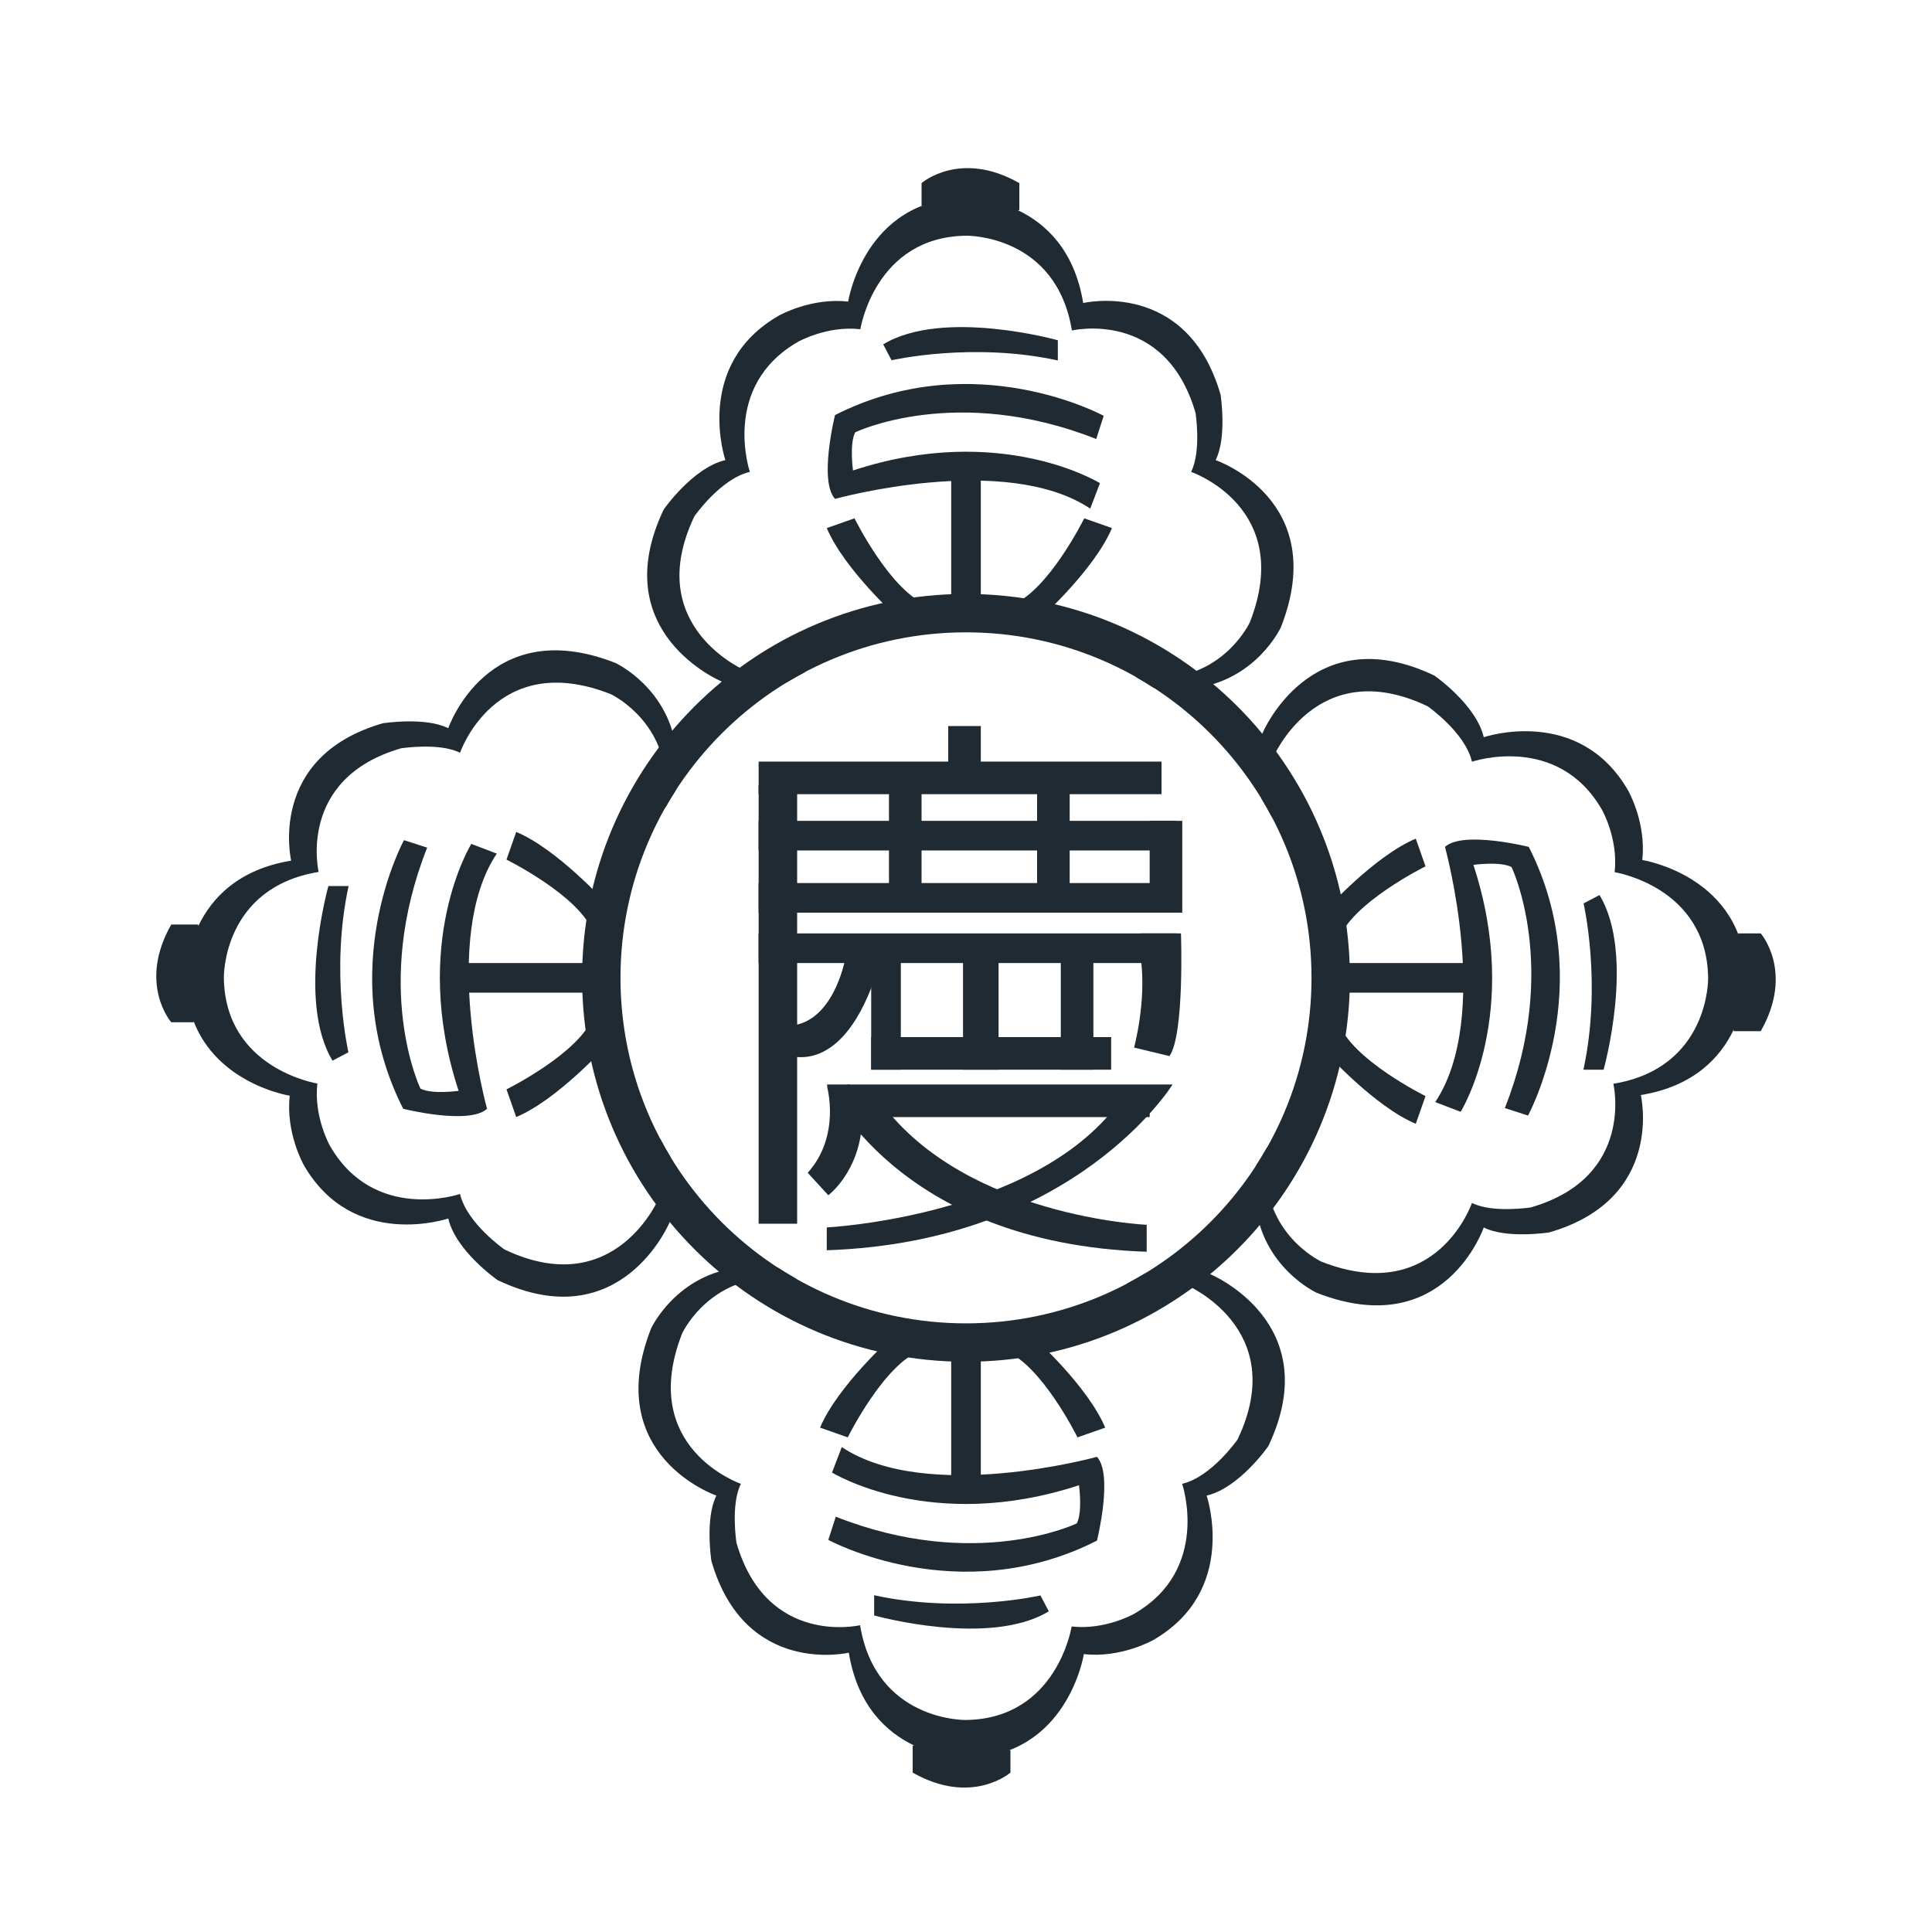
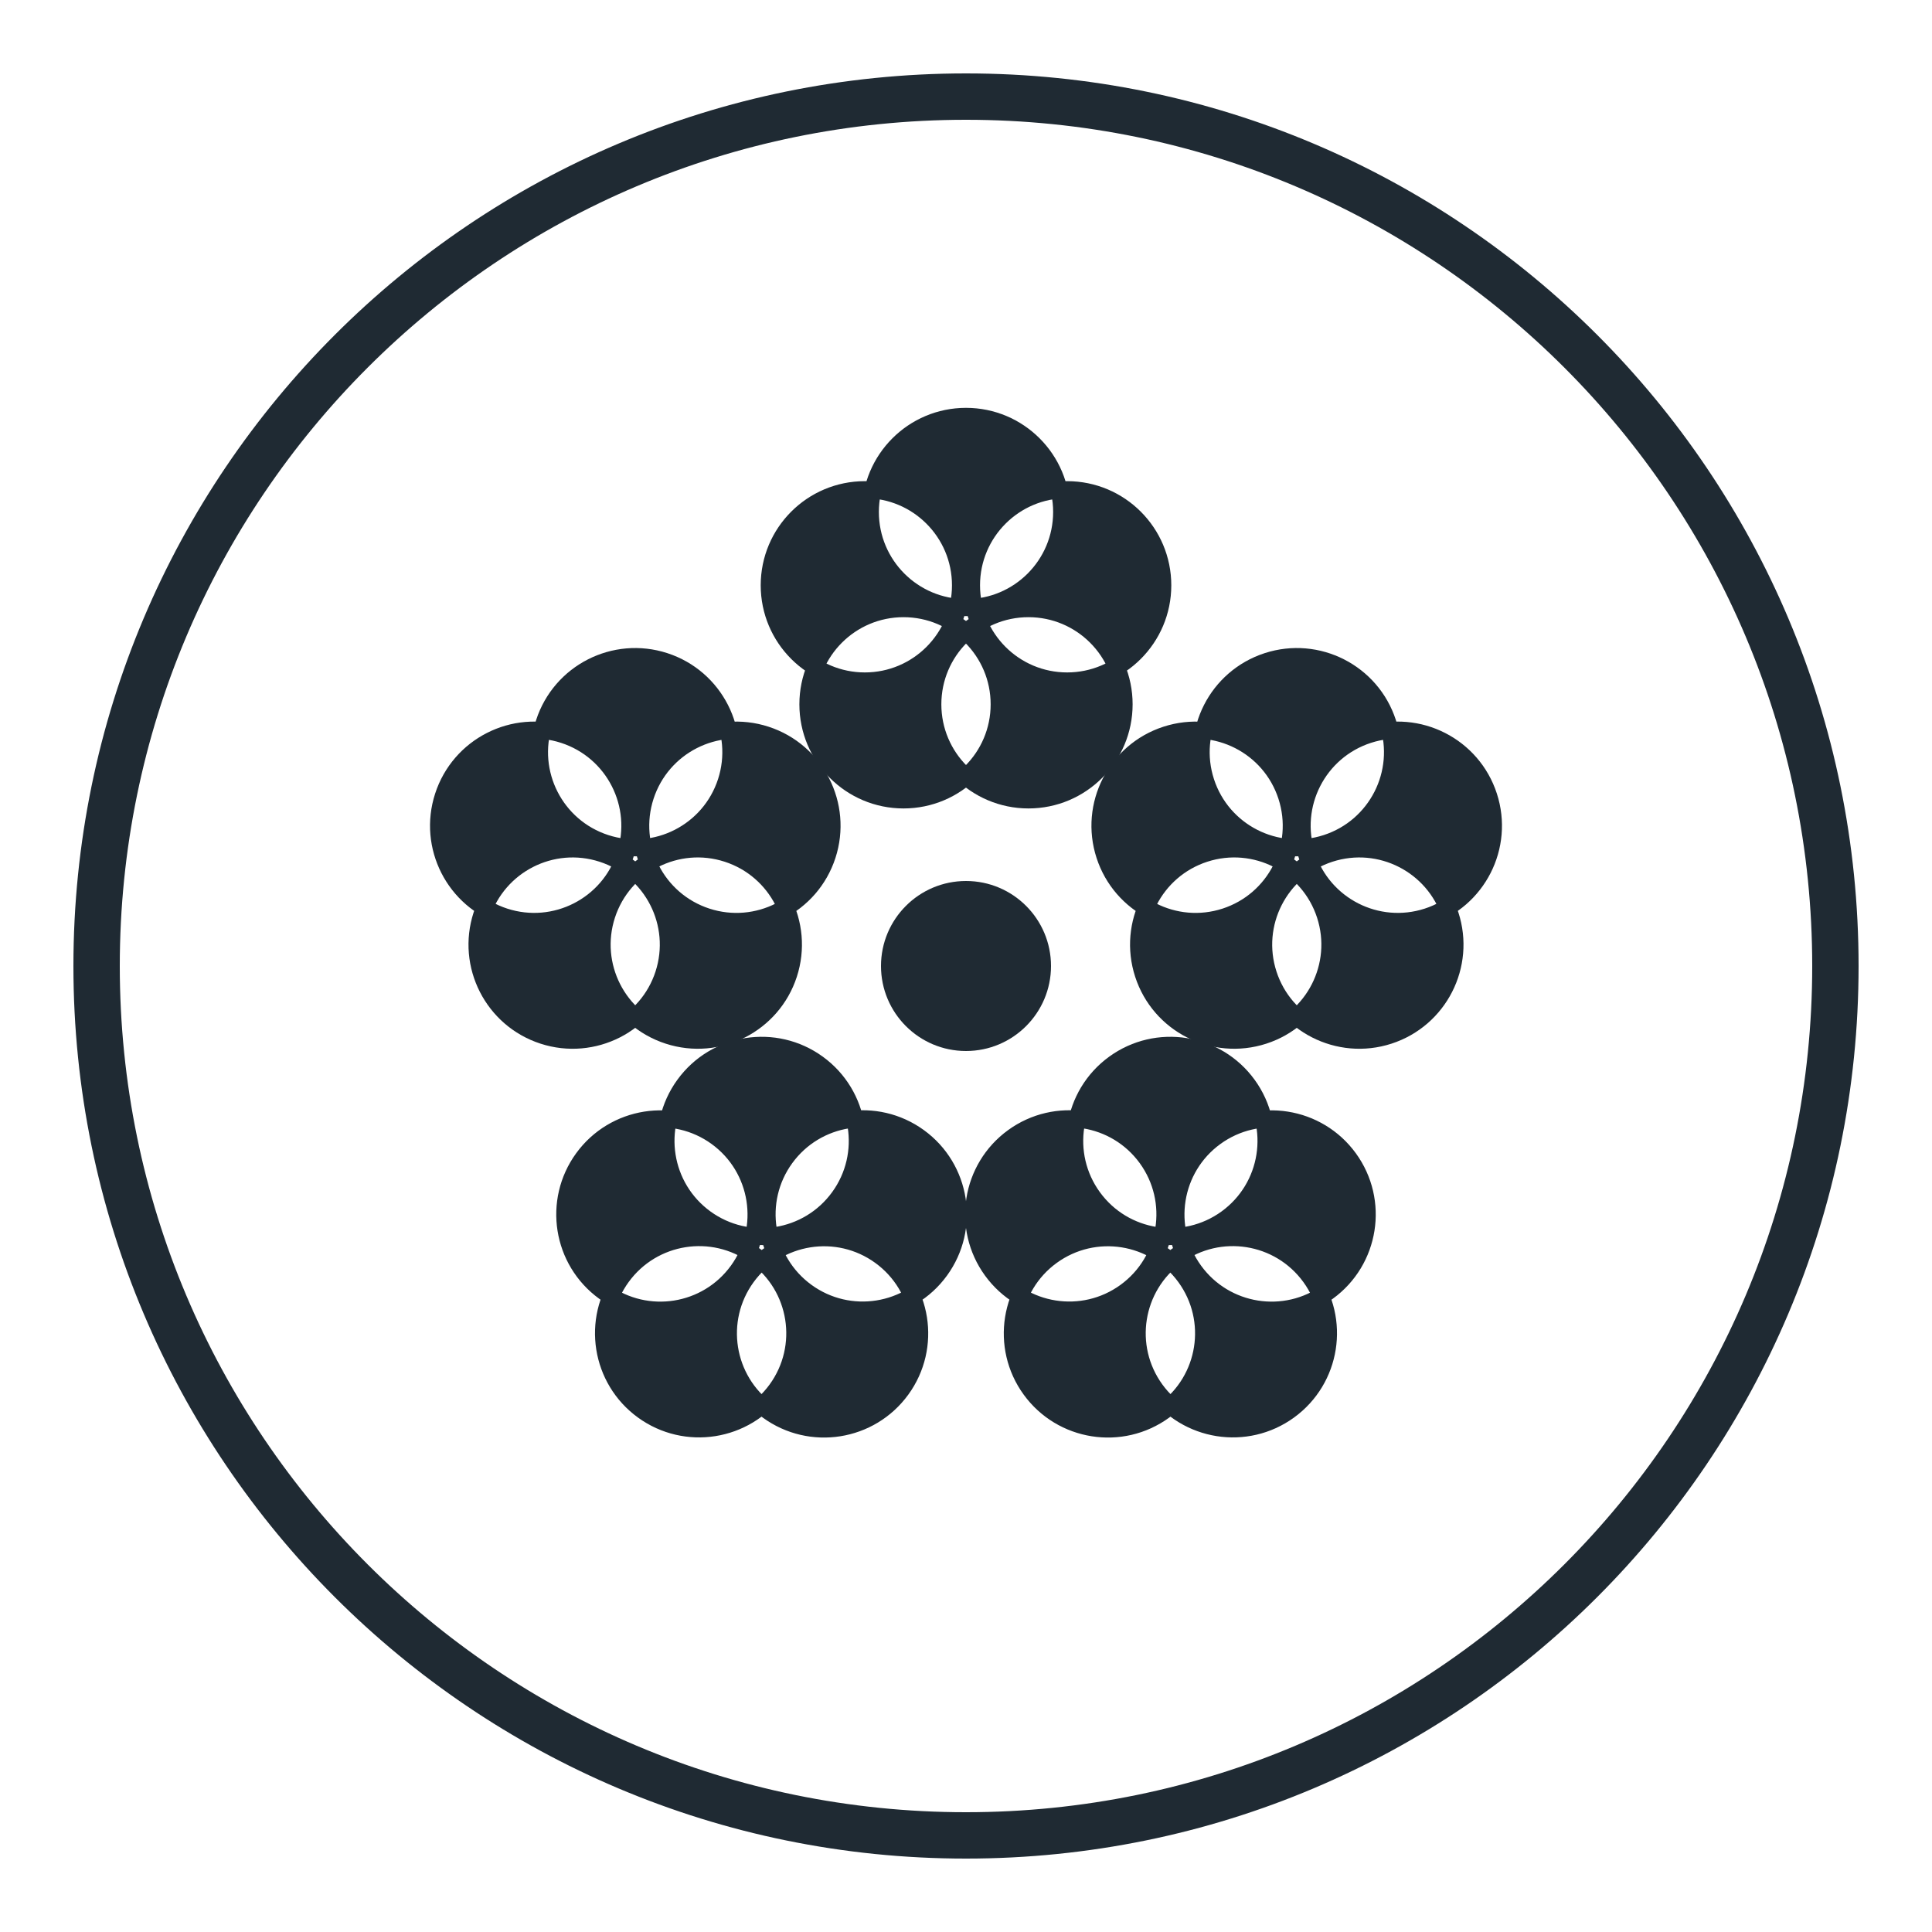
<svg xmlns="http://www.w3.org/2000/svg" viewBox="0 0 100 100" width="100" height="100">
-   <g color="#1f2a33" fill="#1f2a33">
-     <svg x="4" y="4" width="92" height="92" viewBox="0 0 600 600" preserveAspectRatio="xMidYMid meet">
-       <path d="M285,43.297v-7.578c0,0,13-11.368,33,0v9.094l-16.555,2.526L285,43.297z" />
-       <path d="M272.05,90.158l2.823,5.367c0,0,27.127-6.252,56.127,0.063v-6.818C331,88.769,292.258,77.907,272.05,90.158z" />
-       <rect x="295" y="133" width="10" height="45" />
-       <path d="M255.792,114.025c0,0-5.557,22.23,0,28.293c0,0,57.345-15.914,86.143,3.285l3.283-8.59c0,0-33.344-20.703-83.363-4.289 c0,0-1.263-9.099,0.758-12.889c0,0,34.104-16.42,81.343,2.273l2.526-7.832C346.481,114.277,302.527,90.28,255.792,114.025z" />
-       <path d="M339.914,148.884c0,0-12.378,25.024-24.757,29.312l10.104,4.287c0,0,18.189-16.42,24-30.314L339.914,148.884z" />
-       <path d="M262.36,148.884c0,0,12.378,25.024,24.756,29.312l-10.104,4.287c0,0-18.189-16.42-24-30.314L262.36,148.884z" />
-       <path d="M39.297,319h-7.578c0,0-11.368-13,0-33h9.094l2.526,16.555L39.297,319z" />
-       <path d="M86.158,331.95l5.367-2.823c0,0-6.252-27.127,0.063-56.127h-6.818C84.769,273,73.907,311.742,86.158,331.95z" />
-       <rect x="129" y="299" width="45" height="10" />
-       <path d="M110.025,348.207c0,0,22.231,5.558,28.293,0c0,0-15.914-57.344,3.285-86.142l-8.59-3.283c0,0-20.703,33.344-4.289,83.363 c0,0-9.1,1.264-12.889-0.756c0,0-16.419-34.105,2.274-81.344l-7.832-2.525C110.277,257.52,86.28,301.473,110.025,348.207z" />
-       <path d="M144.884,264.087c0,0,25.024,12.377,29.312,24.756l4.287-10.104c0,0-16.42-18.19-30.314-24L144.884,264.087z" />
-       <path d="M144.884,341.64c0,0,25.024-12.377,29.312-24.757l4.287,10.104c0,0-16.42,18.191-30.314,24.001L144.884,341.64z" />
-       <path d="M315,564.702v7.579c0,0-13,11.367-33,0v-9.094l16.555-2.526L315,564.702z" />
-       <path d="M327.95,517.843l-2.823-5.367c0,0-27.127,6.253-56.127-0.062v6.816C269,519.23,307.742,530.093,327.95,517.843z" />
-       <rect x="295" y="430" width="10" height="45" />
-       <path d="M344.207,493.975c0,0,5.558-22.231,0-28.294c0,0-57.344,15.915-86.142-3.283l-3.284,8.588c0,0,33.345,20.705,83.363,4.29 c0,0,1.265,9.101-0.757,12.889c0,0-34.104,16.419-81.343-2.272l-2.526,7.83C253.519,493.722,297.473,517.721,344.207,493.975z" />
-       <path d="M260.086,459.115c0,0,12.377-25.024,24.756-29.312l-10.104-4.286c0,0-18.189,16.419-24,30.313L260.086,459.115z" />
-       <path d="M337.64,459.115c0,0-12.378-25.024-24.756-29.312l10.104-4.286c0,0,18.19,16.419,24,30.313L337.64,459.115z" />
-       <path d="M560.702,289h7.579c0,0,11.367,13,0,33h-9.094l-2.526-16.555L560.702,289z" />
-       <path d="M513.843,276.049l-5.367,2.824c0,0,6.253,27.127-0.063,56.127h6.817C515.23,335,526.093,296.258,513.843,276.049z" />
-       <rect x="426" y="299" width="45" height="10" />
-       <path d="M489.975,259.793c0,0-22.231-5.558-28.294,0c0,0,15.915,57.344-3.283,86.142l8.588,3.284c0,0,20.705-33.345,4.29-83.363 c0,0,9.101-1.264,12.889,0.756c0,0,16.419,34.104-2.272,81.344l7.83,2.525C489.722,350.481,513.721,306.527,489.975,259.793z" />
-       <path d="M455.115,343.914c0,0-25.024-12.378-29.312-24.758l-4.287,10.104c0,0,16.42,18.189,30.314,24.001L455.115,343.914z" />
-       <path d="M455.115,266.36c0,0-25.024,12.377-29.312,24.756l-4.287-10.104c0,0,16.42-18.19,30.314-24L455.115,266.36z" />
-       <path d="M300,174.406c-71.572,0-129.594,58.021-129.594,129.594c0,71.573,58.021,129.594,129.594,129.594 c71.573,0,129.594-58.021,129.594-129.594C429.594,232.428,371.573,174.406,300,174.406z M300,420.633 c-64.415,0-116.634-52.218-116.634-116.633c0-64.415,52.22-116.634,116.634-116.634c64.415,0,116.633,52.22,116.633,116.634 C416.633,368.415,364.415,420.633,300,420.633z" />
-       <path d="M196.784,358.309l-0.294,19.728c0,0-14.727,35.545-52.297,17.649c0,0-12.692-8.822-14.992-18.725 c0,0-28.918,9.86-43.915-16.277c0,0-5.53-9.768-4.239-21.021c0,0-31.238-4.887-31.57-35.809c0,0-0.468-30.289,31.998-35.606 c0,0-7.439-31.552,27.86-41.74c0,0,12.92-2.006,19.87,1.511c0,0,11.968-35.039,50.758-19.843c0,0,16.697,7.667,18.649,27.458 l-0.165,11.023c1.179-2.083,2.419-4.124,3.719-6.125l0.184-12.332c-2.169-21.991-20.721-30.511-20.721-30.511 c-43.1-16.883-56.398,22.049-56.398,22.049c-7.722-3.906-22.077-1.679-22.077-1.679c-39.221,11.32-30.956,46.377-30.956,46.377 C36.125,270.347,36.645,304,36.645,304c0.37,34.356,35.078,39.787,35.078,39.787c-1.435,12.505,4.709,23.357,4.709,23.357 c16.663,29.042,48.794,18.085,48.794,18.085c2.555,11.004,16.658,20.806,16.658,20.806c41.744,19.886,58.108-19.61,58.108-19.61 l0.326-21.843C199.071,362.535,197.906,360.436,196.784,358.309z" />
-       <path d="M382.424,404.008l-21.843-0.326c-2.047,1.246-4.147,2.413-6.274,3.533l19.729,0.295c0,0,35.545,14.728,17.649,52.298 c0,0-8.822,12.691-18.725,14.991c0,0,9.86,28.918-16.277,43.914c0,0-9.768,5.529-21.021,4.239c0,0-4.888,31.238-35.809,31.569 c0,0-30.289,0.469-35.606-31.997c0,0-31.552,7.438-41.74-27.86c0,0-2.006-12.92,1.511-19.868c0,0-35.039-11.969-19.844-50.758 c0,0,7.668-16.697,27.459-18.651l11.023,0.165c-2.083-1.179-4.124-2.42-6.123-3.719l-12.334-0.184 c-21.991,2.169-30.511,20.722-30.511,20.722c-16.883,43.1,22.049,56.397,22.049,56.397c-3.906,7.723-1.679,22.077-1.679,22.077 c11.319,39.221,46.377,30.955,46.377,30.955C266.347,567.876,300,567.355,300,567.355c34.356-0.371,39.787-35.078,39.787-35.078 c12.505,1.434,23.357-4.709,23.357-4.709c29.042-16.665,18.085-48.795,18.085-48.795c11.004-2.557,20.806-16.658,20.806-16.658 C421.921,420.371,382.424,404.008,382.424,404.008z" />
-       <path d="M563.355,304c-0.371-34.357-35.078-39.787-35.078-39.787c1.434-12.505-4.71-23.357-4.71-23.357 c-16.664-29.042-48.794-18.085-48.794-18.085c-2.557-11.004-16.658-20.806-16.658-20.806 c-41.744-19.885-58.107,19.611-58.107,19.611l-0.326,21.843c1.246,2.046,2.413,4.147,3.533,6.274l0.295-19.729 c0,0,14.728-35.545,52.298-17.65c0,0,12.691,8.822,14.991,18.725c0,0,28.918-9.86,43.914,16.278c0,0,5.529,9.768,4.239,21.021 c0,0,31.238,4.887,31.569,35.809c0,0,0.469,30.289-31.997,35.605c0,0,7.438,31.553-27.86,41.74c0,0-12.92,2.006-19.868-1.511 c0,0-11.969,35.039-50.759,19.843c0,0-16.696-7.667-18.65-27.459l0.165-11.023c-1.179,2.082-2.42,4.124-3.719,6.123l-0.184,12.334 c2.169,21.991,20.722,30.512,20.722,30.512c43.1,16.882,56.397-22.049,56.397-22.049c7.723,3.906,22.077,1.678,22.077,1.678 c39.221-11.319,30.955-46.377,30.955-46.377C563.876,337.653,563.355,304,563.355,304z" />
-       <path d="M217.576,203.993l21.842,0.326c2.046-1.247,4.146-2.413,6.273-3.534l-19.727-0.294c0,0-35.546-14.727-17.65-52.297 c0,0,8.823-12.692,18.726-14.992c0,0-9.861-28.918,16.277-43.915c0,0,9.767-5.53,21.022-4.239c0,0,4.887-31.238,35.808-31.57 c0,0,30.289-0.468,35.605,31.998c0,0,31.552-7.438,41.74,27.86c0,0,2.006,12.92-1.511,19.87c0,0,35.039,11.968,19.843,50.758 c0,0-7.667,16.697-27.459,18.649l-11.023-0.165c2.083,1.179,4.125,2.419,6.124,3.72l12.333,0.183 c21.991-2.169,30.512-20.721,30.512-20.721c16.882-43.1-22.049-56.398-22.049-56.398c3.906-7.722,1.678-22.077,1.678-22.077 c-11.319-39.221-46.377-30.956-46.377-30.956C333.653,40.125,300,40.645,300,40.645c-34.357,0.37-39.787,35.079-39.787,35.079 c-12.505-1.436-23.357,4.709-23.357,4.709c-29.042,16.663-18.086,48.794-18.086,48.794c-11.002,2.555-20.806,16.658-20.806,16.658 C178.079,187.629,217.576,203.993,217.576,203.993z" />
-       <rect x="230" y="231" width="136" height="11" />
-       <rect x="230" y="251" width="141" height="10" />
-       <rect x="230" y="272" width="141" height="10" />
-       <rect x="230" y="289" width="141" height="10" />
-       <rect x="260" y="340" width="102" height="11" />
-       <rect x="268" y="324" width="81" height="11" />
-       <rect x="274" y="239" width="11" height="42" />
-       <rect x="230" y="239" width="13" height="148" />
-       <rect x="268" y="292" width="10" height="43" />
-       <rect x="299" y="292" width="12" height="43" />
-       <rect x="332" y="292" width="11" height="43" />
-       <rect x="324" y="239" width="11" height="42" />
-       <rect x="362" y="251" width="11" height="31" />
-       <rect x="294" y="219" width="11" height="20" />
-       <path d="M372.564,289c0,0,1.231,34.215-3.884,41.414l-11.945-2.882c0,0,4.265-15.575,2.265-30.163V289H372.564z" />
-       <path d="M260.591,340h-7.579c0,0,22.987,53.616,107.987,56.459v-9.095c0,0-60.814-2.651-89.423-40.923L260.591,340z" />
-       <path d="M362.144,340h7.579c0,0-32.723,53.112-116.723,55.954v-7.705c0,0,69.729-3.536,98.339-41.808L362.144,340z" />
-       <path d="M253.013,340.377c0,0,4.926,16.801-6.441,29.43l6.947,7.58c0,0,10.357-7.706,11.368-24.125L253.013,340.377z" />
-       <path d="M259.179,297.811c0,0-4.179,22.862-20.179,22.357v9.599c0,0,18,8.716,30-25.009v-6.821L259.179,297.811z" />
-     </svg>
+   <g fill="#1f2a33" stroke="#1f2a33" stroke-width="0.8">
+     <circle cx="50" cy="50" r="45" fill="none" stroke-width="2.4" />
+     <path transform="translate(50 32) rotate(0) scale(1.1)" d="M4.5 -5 A4.5 4.5 0 1 1 -4.5 -5 A4.5 4.5 0 1 1 4.5 -5 Z M9.26 -1.55 A4.5 4.5 0 1 1 0.26 -1.55 A4.5 4.5 0 1 1 9.26 -1.55 Z M7.44 4.05 A4.5 4.5 0 1 1 -1.56 4.05 A4.5 4.5 0 1 1 7.44 4.05 Z M1.56 4.05 A4.5 4.5 0 1 1 -7.44 4.05 A4.5 4.5 0 1 1 1.56 4.05 Z M-0.26 -1.55 A4.5 4.5 0 1 1 -9.26 -1.55 A4.5 4.5 0 1 1 -0.26 -1.55 Z" fill-rule="evenodd" />
+     <path transform="translate(67.12 44.44) rotate(72) scale(1.1)" d="M4.5 -5 A4.5 4.5 0 1 1 -4.5 -5 A4.5 4.5 0 1 1 4.5 -5 Z M9.26 -1.55 A4.5 4.5 0 1 1 0.26 -1.55 A4.5 4.5 0 1 1 9.26 -1.55 Z M7.44 4.05 A4.5 4.5 0 1 1 -1.56 4.05 A4.5 4.5 0 1 1 7.44 4.05 Z M1.56 4.05 A4.5 4.5 0 1 1 -7.44 4.05 A4.5 4.5 0 1 1 1.56 4.05 Z M-0.26 -1.55 A4.5 4.5 0 1 1 -9.26 -1.55 A4.5 4.5 0 1 1 -0.26 -1.55 Z" fill-rule="evenodd" />
+     <path transform="translate(60.58 64.56) rotate(144) scale(1.1)" d="M4.5 -5 A4.5 4.5 0 1 1 -4.5 -5 A4.5 4.5 0 1 1 4.5 -5 Z M9.26 -1.55 A4.5 4.5 0 1 1 0.26 -1.55 A4.5 4.5 0 1 1 9.26 -1.55 Z M7.44 4.05 A4.5 4.5 0 1 1 -1.56 4.05 A4.5 4.5 0 1 1 7.44 4.05 Z M1.56 4.05 A4.5 4.5 0 1 1 -7.44 4.05 A4.5 4.5 0 1 1 1.56 4.05 Z M-0.26 -1.55 A4.5 4.5 0 1 1 -9.26 -1.55 A4.5 4.5 0 1 1 -0.26 -1.55 Z" fill-rule="evenodd" />
+     <path transform="translate(39.42 64.56) rotate(216) scale(1.1)" d="M4.5 -5 A4.5 4.5 0 1 1 -4.5 -5 A4.5 4.5 0 1 1 4.5 -5 Z M9.26 -1.55 A4.5 4.5 0 1 1 0.26 -1.55 A4.5 4.5 0 1 1 9.26 -1.55 Z M7.44 4.05 A4.5 4.5 0 1 1 -1.56 4.05 A4.5 4.5 0 1 1 7.44 4.05 Z M1.56 4.05 A4.5 4.5 0 1 1 -7.44 4.05 A4.5 4.5 0 1 1 1.56 4.05 Z M-0.26 -1.55 A4.5 4.5 0 1 1 -9.26 -1.55 A4.5 4.5 0 1 1 -0.26 -1.55 Z" fill-rule="evenodd" />
+     <path transform="translate(32.88 44.44) rotate(288) scale(1.1)" d="M4.5 -5 A4.5 4.5 0 1 1 -4.5 -5 A4.5 4.5 0 1 1 4.5 -5 Z M9.26 -1.55 A4.5 4.5 0 1 1 0.26 -1.55 A4.5 4.5 0 1 1 9.26 -1.55 Z M7.44 4.05 A4.5 4.5 0 1 1 -1.56 4.05 A4.5 4.5 0 1 1 7.44 4.05 Z M1.56 4.05 A4.5 4.5 0 1 1 -7.44 4.05 A4.5 4.5 0 1 1 1.56 4.05 Z M-0.26 -1.55 A4.5 4.5 0 1 1 -9.26 -1.55 A4.5 4.5 0 1 1 -0.26 -1.55 Z" fill-rule="evenodd" />
+     <circle cx="50" cy="50" r="4" />
  </g>
</svg>
